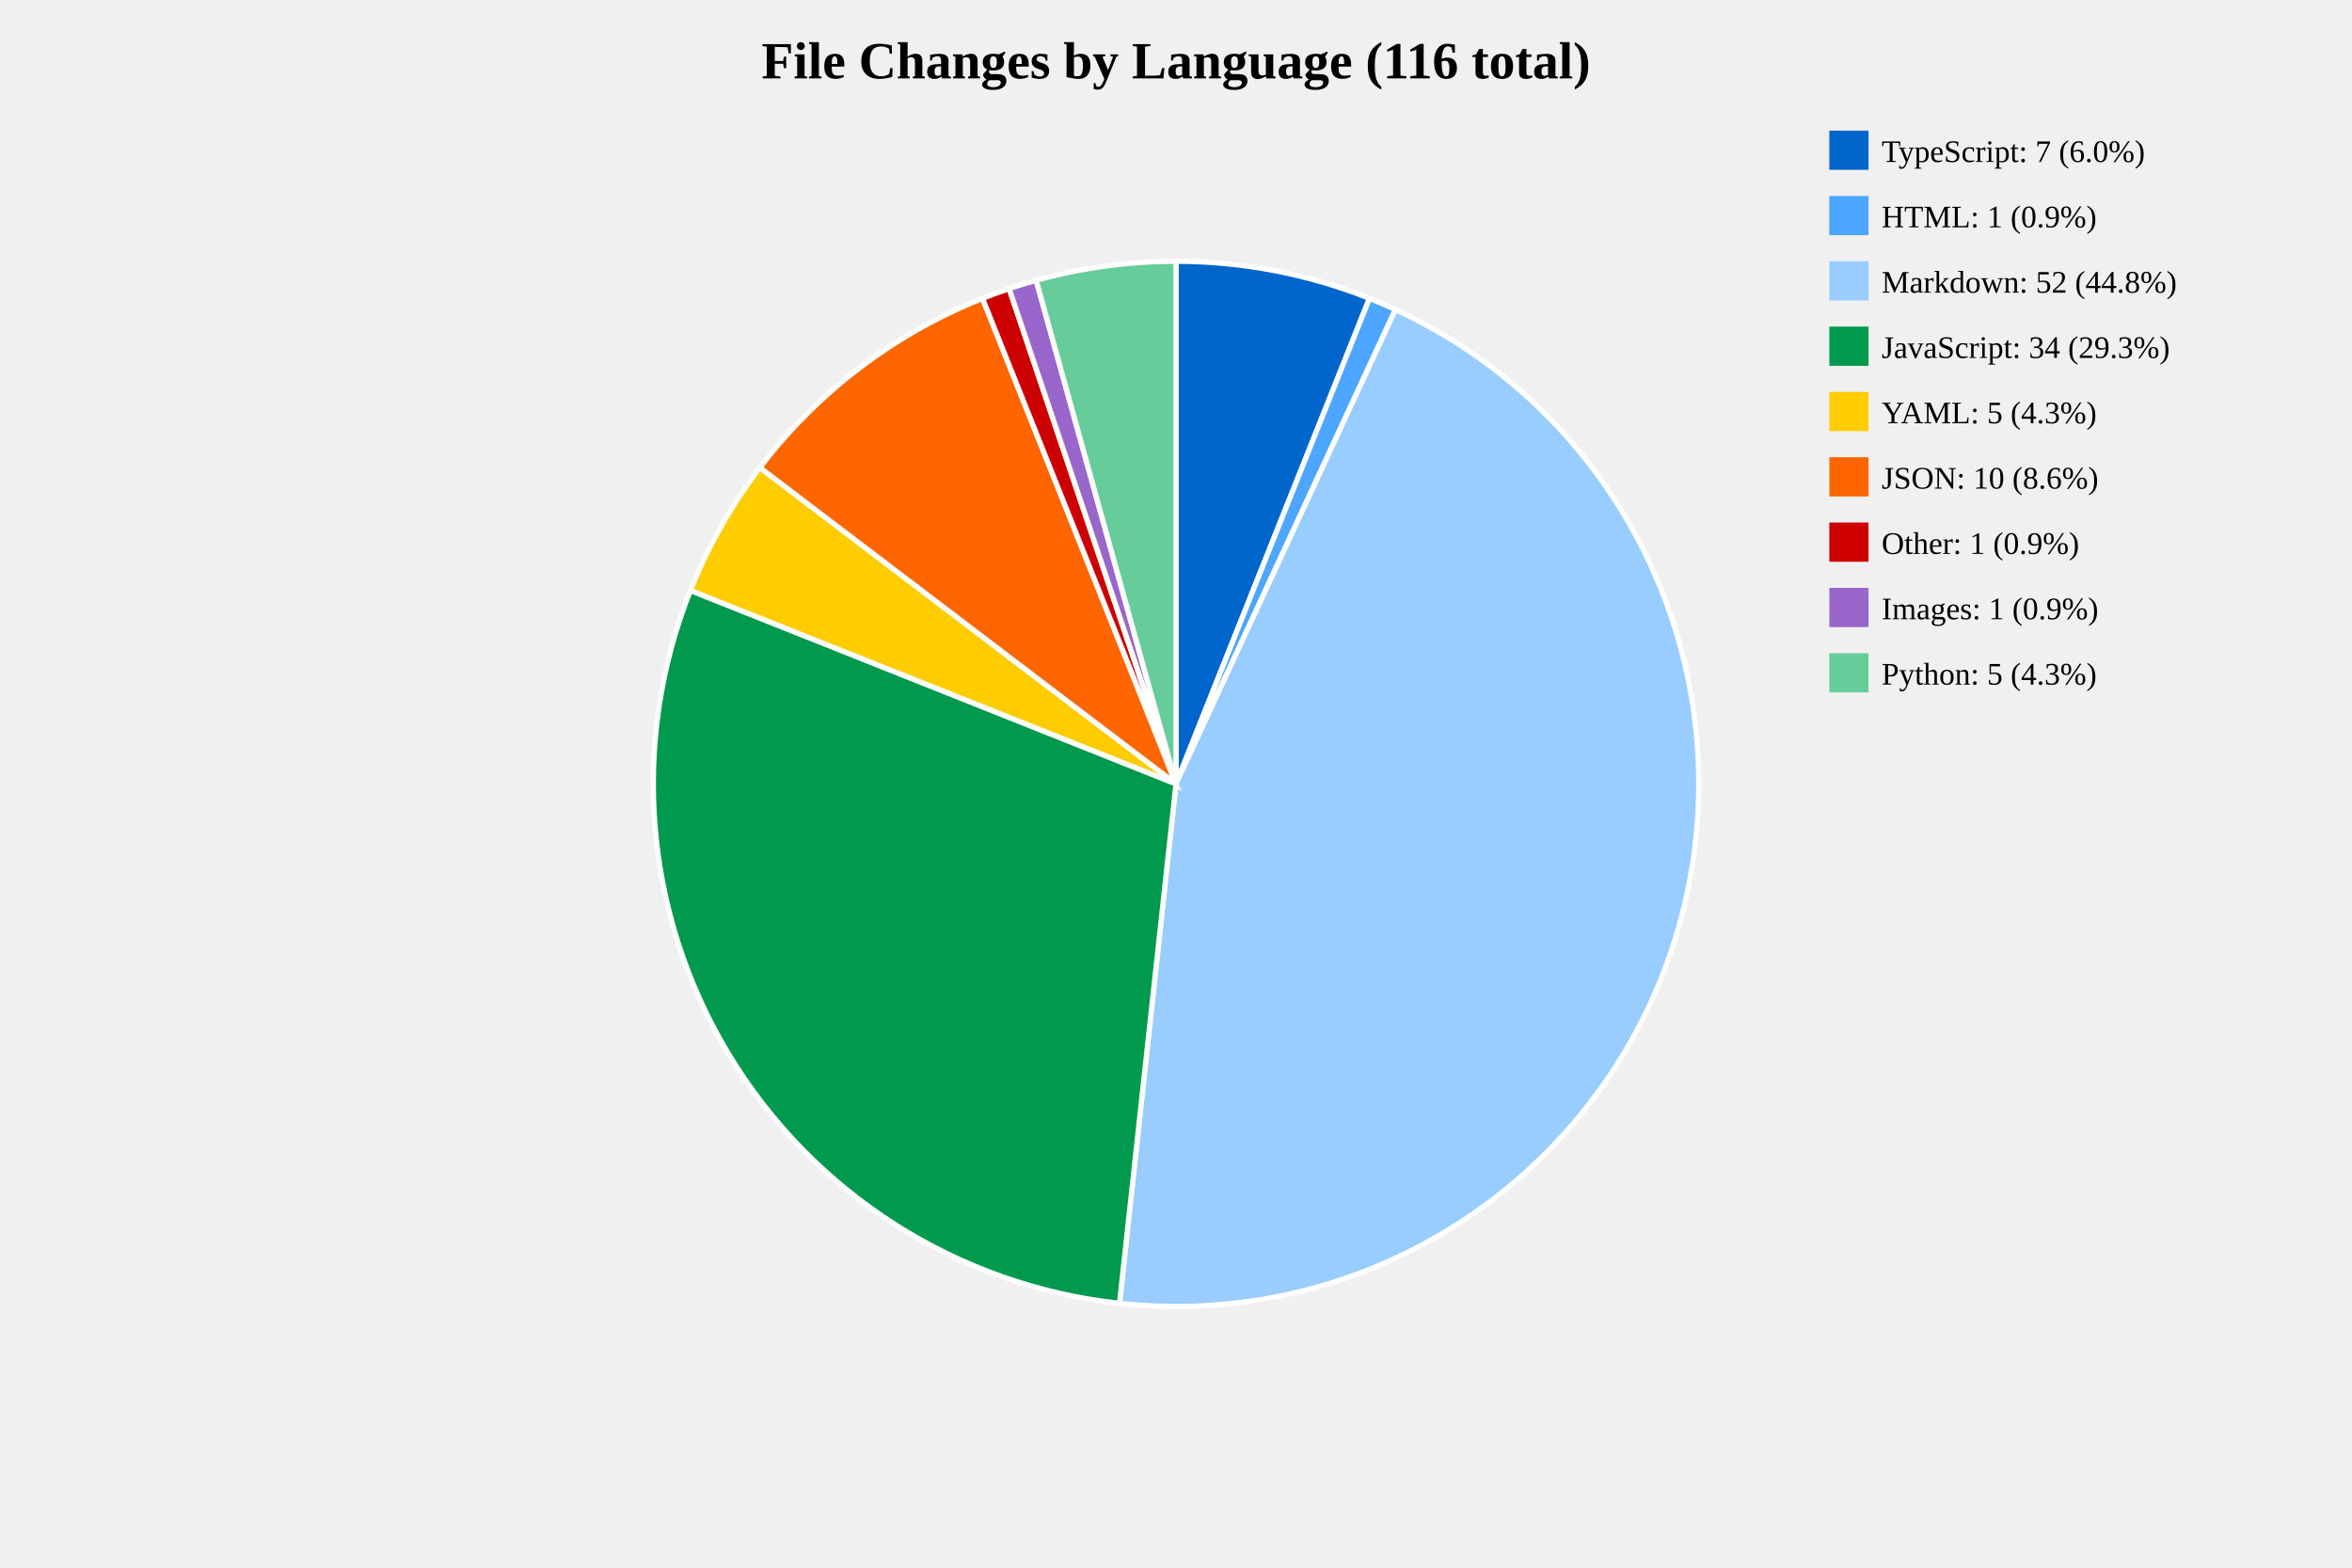
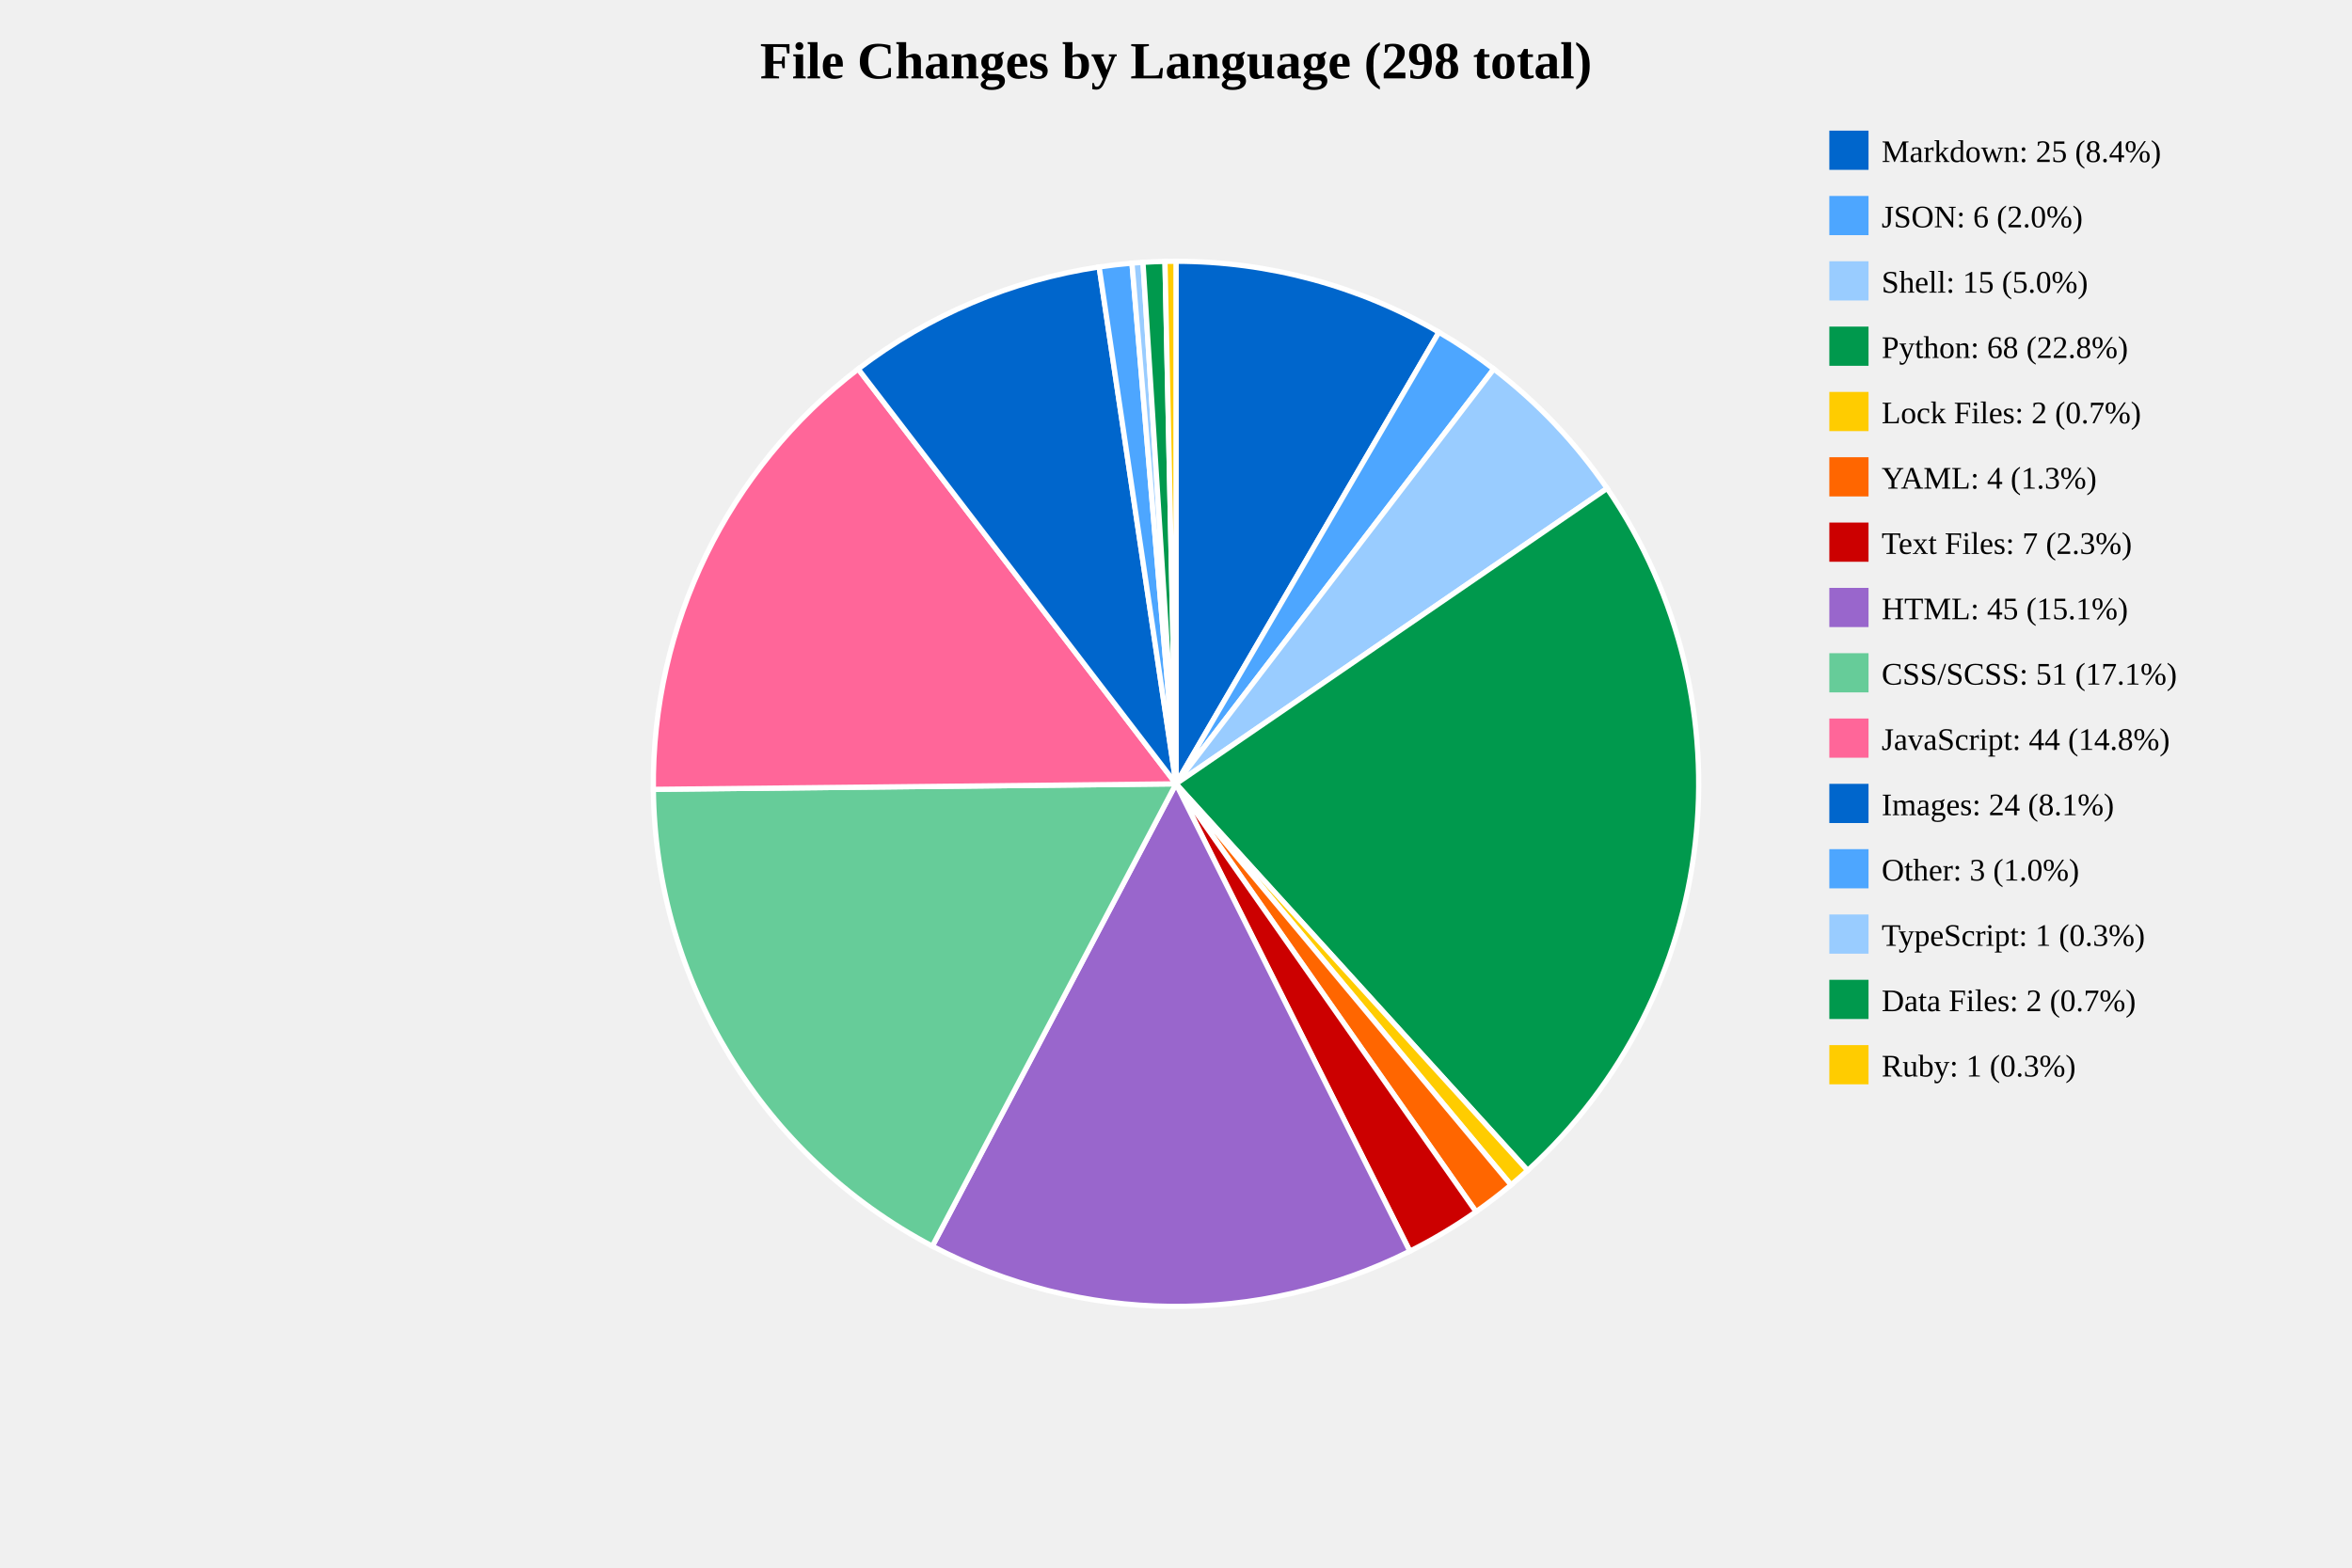
<svg xmlns="http://www.w3.org/2000/svg" width="900" height="600">
-   <text x="450.0" y="30" text-anchor="middle" font-size="20" font-weight="bold">File Changes by Language (116 total)</text>
-   <path d="M 450.0,300.0 L 450.0,100.0 A 200.0,200.0 0 0,1 524.028,114.205 Z" fill="#0066cc" stroke="white" stroke-width="2" />
+   <text x="450.0" y="30" text-anchor="middle" font-size="20" font-weight="bold">File Changes by Language (298 total)</text>
+   <path d="M 450.0,300.0 L 450.0,100.0 A 200.0,200.0 0 0,1 550.608,127.147 Z" fill="#0066cc" stroke="white" stroke-width="2" />
  <rect x="700" y="50" width="15" height="15" fill="#0066cc" />
-   <text x="720" y="62" font-size="12">TypeScript: 7 (6.0%)</text>
-   <path d="M 450.0,300.0 L 524.028,114.205 A 200.0,200.0 0 0,1 533.978,118.485 Z" fill="#4da6ff" stroke="white" stroke-width="2" />
+   <text x="720" y="62" font-size="12">Markdown: 25 (8.4%)</text>
+   <path d="M 450.0,300.0 L 550.608,127.147 A 200.0,200.0 0 0,1 571.613,141.222 Z" fill="#4da6ff" stroke="white" stroke-width="2" />
  <rect x="700" y="75" width="15" height="15" fill="#4da6ff" />
-   <text x="720" y="87" font-size="12">HTML: 1 (0.9%)</text>
-   <path d="M 450.0,300.0 L 533.978,118.485 A 200.0,200.0 0 0,1 428.376,498.828 Z" fill="#99ccff" stroke="white" stroke-width="2" />
+   <text x="720" y="87" font-size="12">JSON: 6 (2.0%)</text>
+   <path d="M 450.0,300.0 L 571.613,141.222 A 200.0,200.0 0 0,1 614.964,186.922 Z" fill="#99ccff" stroke="white" stroke-width="2" />
  <rect x="700" y="100" width="15" height="15" fill="#99ccff" />
-   <text x="720" y="112" font-size="12">Markdown: 52 (44.8%)</text>
-   <path d="M 450.0,300.0 L 428.376,498.828 A 200.0,200.0 0 0,1 264.205,225.972 Z" fill="#00994d" stroke="white" stroke-width="2" />
+   <text x="720" y="112" font-size="12">Shell: 15 (5.0%)</text>
+   <path d="M 450.0,300.0 L 614.964,186.922 A 200.0,200.0 0 0,1 584.556,447.969 Z" fill="#00994d" stroke="white" stroke-width="2" />
  <rect x="700" y="125" width="15" height="15" fill="#00994d" />
-   <text x="720" y="137" font-size="12">JavaScript: 34 (29.3%)</text>
-   <path d="M 450.0,300.0 L 264.205,225.972 A 200.0,200.0 0 0,1 290.781,178.965 Z" fill="#ffcc00" stroke="white" stroke-width="2" />
+   <text x="720" y="137" font-size="12">Python: 68 (22.8%)</text>
+   <path d="M 450.0,300.0 L 584.556,447.969 A 200.0,200.0 0 0,1 578.198,453.51 Z" fill="#ffcc00" stroke="white" stroke-width="2" />
  <rect x="700" y="150" width="15" height="15" fill="#ffcc00" />
-   <text x="720" y="162" font-size="12">YAML: 5 (4.3%)</text>
-   <path d="M 450.0,300.0 L 290.781,178.965 A 200.0,200.0 0 0,1 375.972,114.205 Z" fill="#ff6600" stroke="white" stroke-width="2" />
+   <text x="720" y="162" font-size="12">Lock Files: 2 (0.7%)</text>
+   <path d="M 450.0,300.0 L 578.198,453.51 A 200.0,200.0 0 0,1 564.811,463.763 Z" fill="#ff6600" stroke="white" stroke-width="2" />
  <rect x="700" y="175" width="15" height="15" fill="#ff6600" />
-   <text x="720" y="187" font-size="12">JSON: 10 (8.6%)</text>
-   <path d="M 450.0,300.0 L 375.972,114.205 A 200.0,200.0 0 0,1 386.14,110.469 Z" fill="#cc0000" stroke="white" stroke-width="2" />
+   <text x="720" y="187" font-size="12">YAML: 4 (1.3%)</text>
+   <path d="M 450.0,300.0 L 564.811,463.763 A 200.0,200.0 0 0,1 539.481,478.866 Z" fill="#cc0000" stroke="white" stroke-width="2" />
  <rect x="700" y="200" width="15" height="15" fill="#cc0000" />
-   <text x="720" y="212" font-size="12">Other: 1 (0.9%)</text>
-   <path d="M 450.0,300.0 L 386.14,110.469 A 200.0,200.0 0 0,1 396.494,107.29 Z" fill="#9966cc" stroke="white" stroke-width="2" />
+   <text x="720" y="212" font-size="12">Text Files: 7 (2.3%)</text>
+   <path d="M 450.0,300.0 L 539.481,478.866 A 200.0,200.0 0 0,1 356.768,476.94 Z" fill="#9966cc" stroke="white" stroke-width="2" />
  <rect x="700" y="225" width="15" height="15" fill="#9966cc" />
-   <text x="720" y="237" font-size="12">Images: 1 (0.9%)</text>
-   <path d="M 450.0,300.0 L 396.494,107.29 A 200.0,200.0 0 0,1 450,100.0 Z" fill="#66cc99" stroke="white" stroke-width="2" />
+   <text x="720" y="237" font-size="12">HTML: 45 (15.1%)</text>
+   <path d="M 450.0,300.0 L 356.768,476.94 A 200.0,200.0 0 0,1 250.011,302.108 Z" fill="#66cc99" stroke="white" stroke-width="2" />
  <rect x="700" y="250" width="15" height="15" fill="#66cc99" />
-   <text x="720" y="262" font-size="12">Python: 5 (4.3%)</text>
+   <text x="720" y="262" font-size="12">CSS/SCSS: 51 (17.1%)</text>
+   <path d="M 450.0,300.0 L 250.011,302.108 A 200.0,200.0 0 0,1 328.387,141.222 Z" fill="#ff6699" stroke="white" stroke-width="2" />
+   <rect x="700" y="275" width="15" height="15" fill="#ff6699" />
+   <text x="720" y="287" font-size="12">JavaScript: 44 (14.8%)</text>
+   <path d="M 450.0,300.0 L 328.387,141.222 A 200.0,200.0 0 0,1 420.589,102.174 Z" fill="#0066cc" stroke="white" stroke-width="2" />
+   <rect x="700" y="300" width="15" height="15" fill="#0066cc" />
+   <text x="720" y="312" font-size="12">Images: 24 (8.1%)</text>
+   <path d="M 450.0,300.0 L 420.589,102.174 A 200.0,200.0 0 0,1 433.152,100.711 Z" fill="#4da6ff" stroke="white" stroke-width="2" />
+   <rect x="700" y="325" width="15" height="15" fill="#4da6ff" />
+   <text x="720" y="337" font-size="12">Other: 3 (1.0%)</text>
+   <path d="M 450.0,300.0 L 433.152,100.711 A 200.0,200.0 0 0,1 437.358,100.4 Z" fill="#99ccff" stroke="white" stroke-width="2" />
+   <rect x="700" y="350" width="15" height="15" fill="#99ccff" />
+   <text x="720" y="362" font-size="12">TypeScript: 1 (0.3%)</text>
+   <path d="M 450.0,300.0 L 437.358,100.4 A 200.0,200.0 0 0,1 445.783,100.044 Z" fill="#00994d" stroke="white" stroke-width="2" />
+   <rect x="700" y="375" width="15" height="15" fill="#00994d" />
+   <text x="720" y="387" font-size="12">Data Files: 2 (0.7%)</text>
+   <path d="M 450.0,300.0 L 445.783,100.044 A 200.0,200.0 0 0,1 450,100.0 Z" fill="#ffcc00" stroke="white" stroke-width="2" />
+   <rect x="700" y="400" width="15" height="15" fill="#ffcc00" />
+   <text x="720" y="412" font-size="12">Ruby: 1 (0.3%)</text>
</svg>
